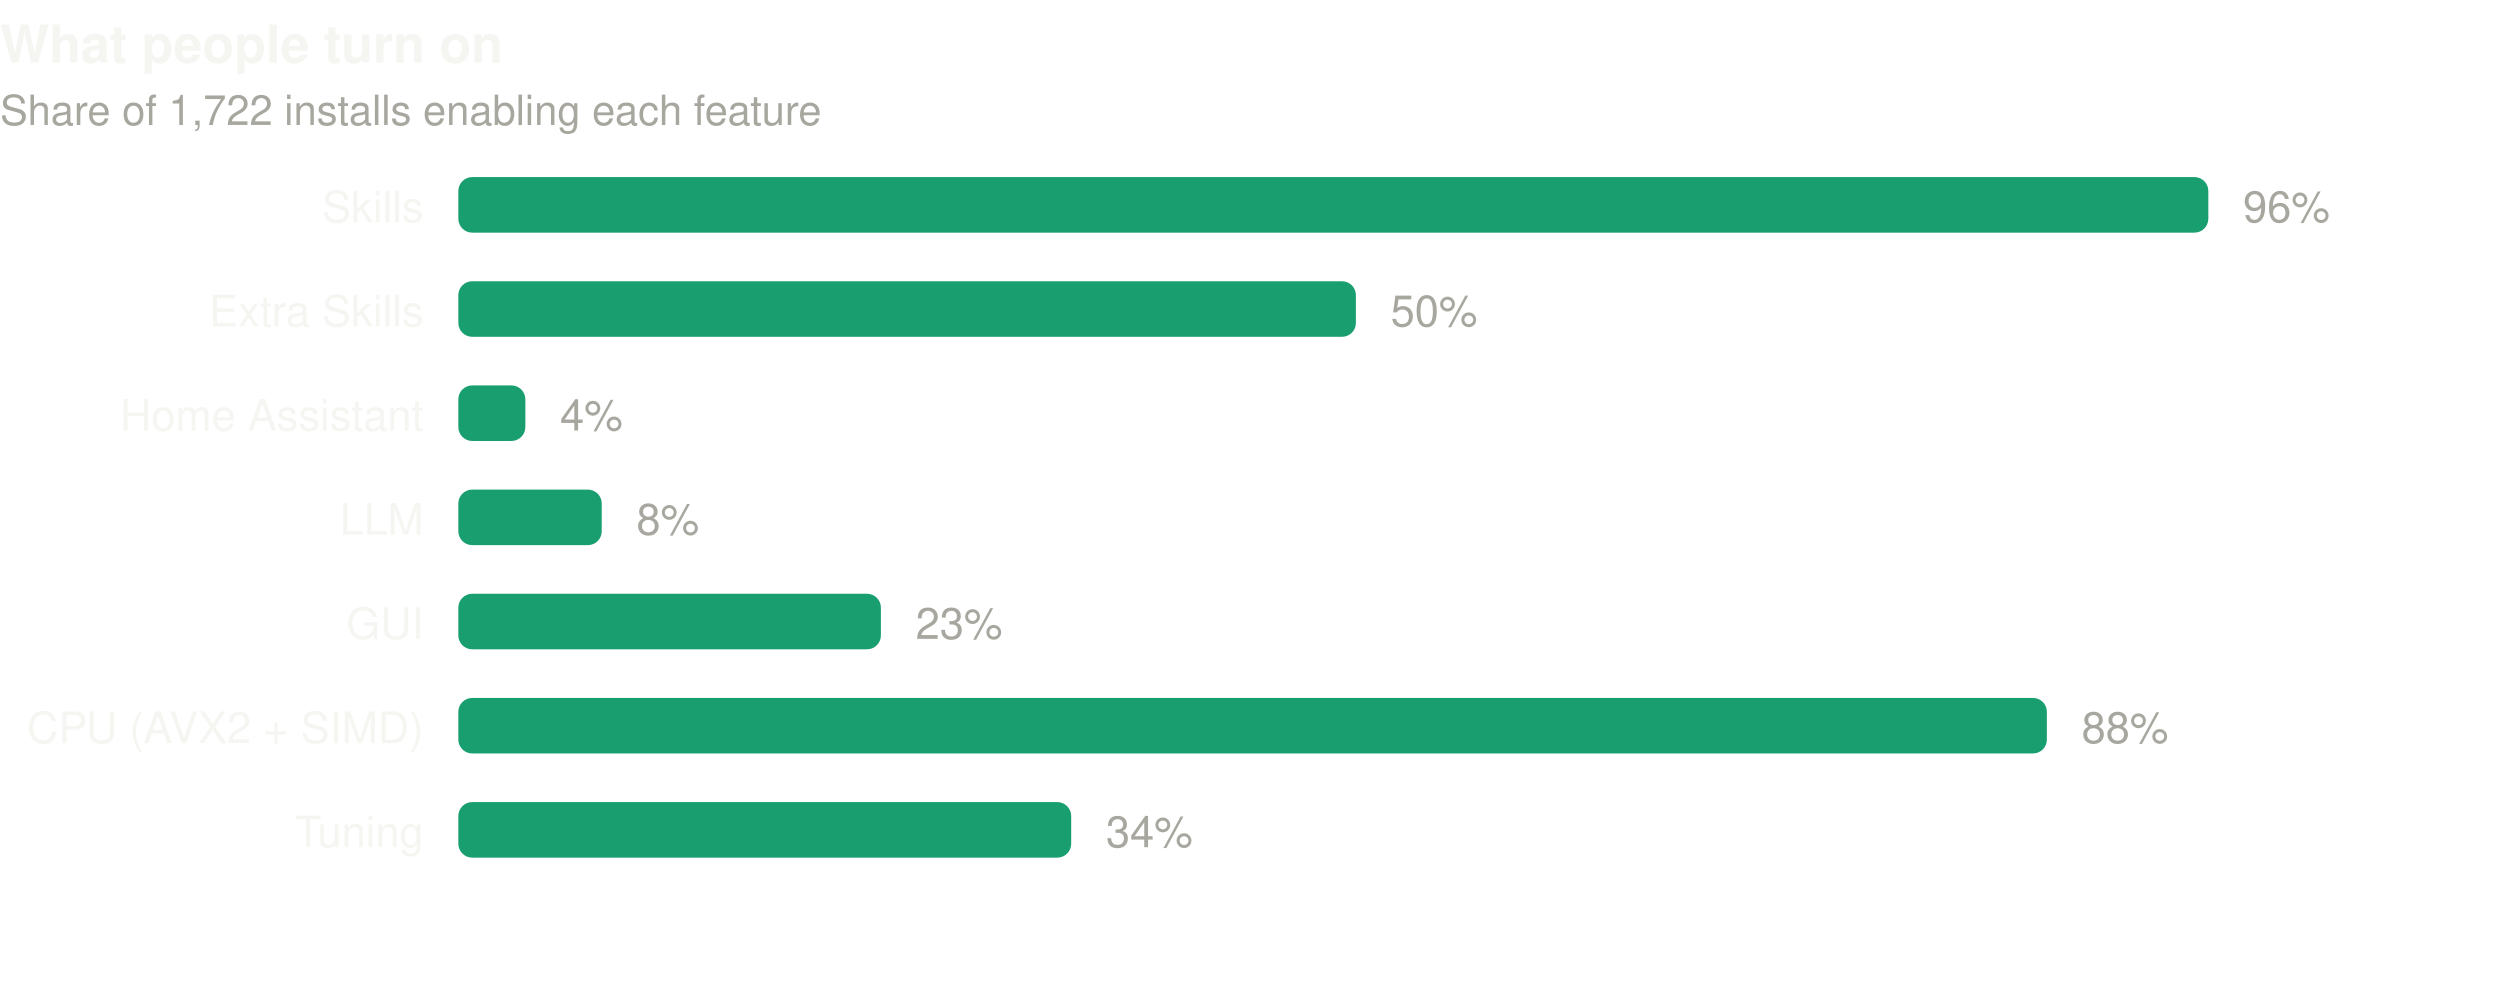
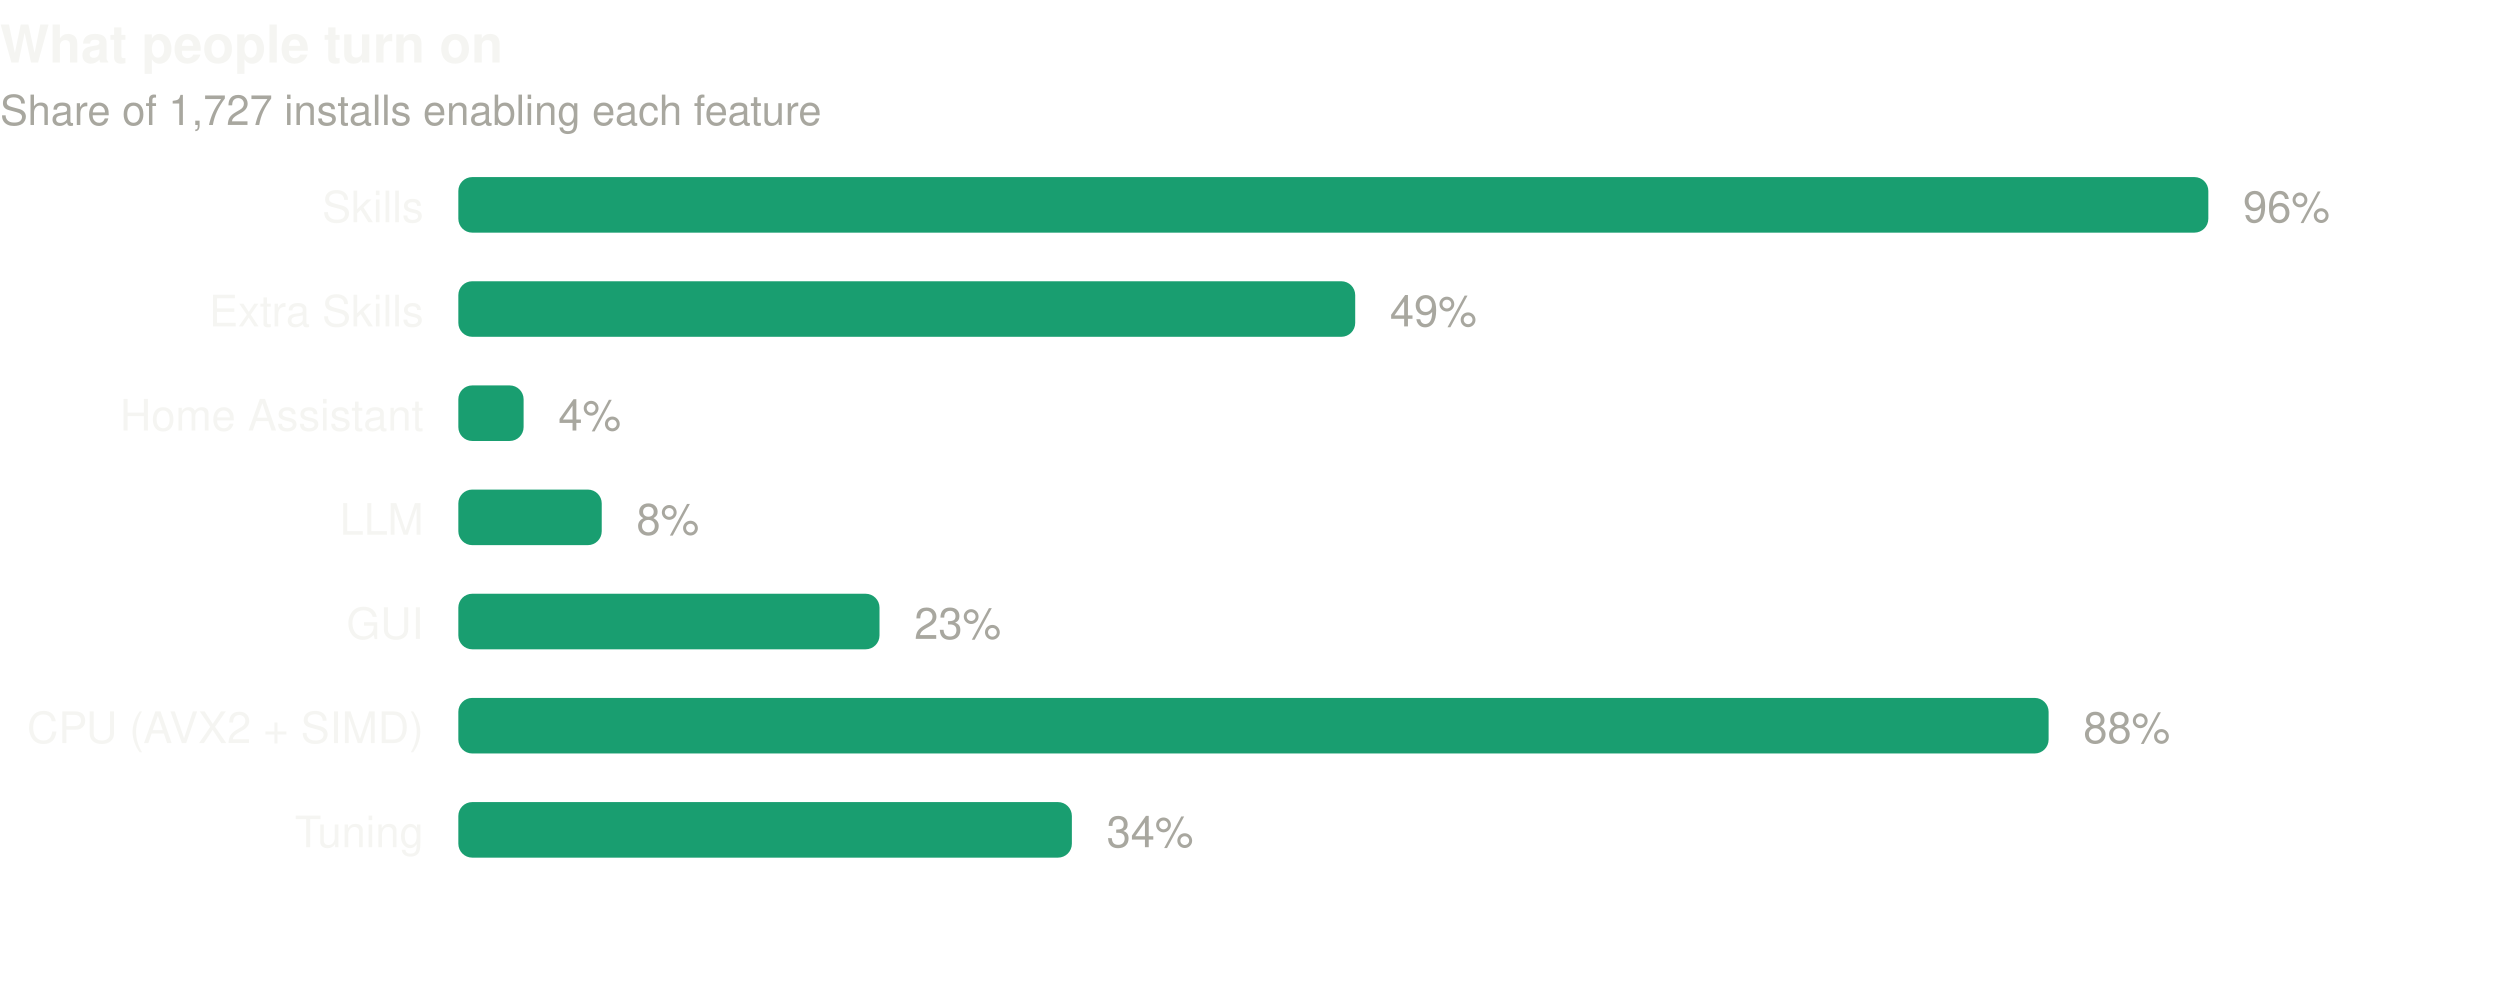
- <svg xmlns="http://www.w3.org/2000/svg" width="720" height="284" viewBox="0 0 720 284" role="img" aria-label="What people turn on. Share of 1,722 installs enabling each feature">
+ <svg xmlns="http://www.w3.org/2000/svg" width="720" height="284" viewBox="0 0 720 284" role="img" aria-label="What people turn on. Share of 1,727 installs enabling each feature">
  <text x="0" y="18" font-family="ui-sans-serif,-apple-system,BlinkMacSystemFont,'Segoe UI',Helvetica,Arial,sans-serif" font-size="15" font-weight="600" fill="#f5f5f2">What people turn on</text>
-   <text x="0" y="36" font-family="ui-sans-serif,-apple-system,BlinkMacSystemFont,'Segoe UI',Helvetica,Arial,sans-serif" font-size="12" fill="#a8a79f">Share of 1,722 installs enabling each feature</text>
+   <text x="0" y="36" font-family="ui-sans-serif,-apple-system,BlinkMacSystemFont,'Segoe UI',Helvetica,Arial,sans-serif" font-size="12" fill="#a8a79f">Share of 1,727 installs enabling each feature</text>
  <text x="122" y="64.0" text-anchor="end" font-family="ui-sans-serif,-apple-system,BlinkMacSystemFont,'Segoe UI',Helvetica,Arial,sans-serif" font-size="12.5" fill="#f5f5f2">Skills</text>
  <rect x="132" y="51.0" width="504.0" height="16" rx="4" fill="#199e70" />
  <text x="646.0" y="64.0" font-family="ui-sans-serif,-apple-system,BlinkMacSystemFont,'Segoe UI',Helvetica,Arial,sans-serif" font-size="12.5" fill="#a8a79f">96%</text>
  <text x="122" y="94.0" text-anchor="end" font-family="ui-sans-serif,-apple-system,BlinkMacSystemFont,'Segoe UI',Helvetica,Arial,sans-serif" font-size="12.5" fill="#f5f5f2">Extra Skills</text>
-   <rect x="132" y="81.0" width="258.5" height="16" rx="4" fill="#199e70" />
-   <text x="400.5" y="94.0" font-family="ui-sans-serif,-apple-system,BlinkMacSystemFont,'Segoe UI',Helvetica,Arial,sans-serif" font-size="12.5" fill="#a8a79f">50%</text>
+   <rect x="132" y="81.0" width="258.3" height="16" rx="4" fill="#199e70" />
+   <text x="400.3" y="94.0" font-family="ui-sans-serif,-apple-system,BlinkMacSystemFont,'Segoe UI',Helvetica,Arial,sans-serif" font-size="12.5" fill="#a8a79f">49%</text>
  <text x="122" y="124.0" text-anchor="end" font-family="ui-sans-serif,-apple-system,BlinkMacSystemFont,'Segoe UI',Helvetica,Arial,sans-serif" font-size="12.5" fill="#f5f5f2">Home Assistant</text>
-   <rect x="132" y="111.0" width="19.3" height="16" rx="4" fill="#199e70" />
-   <text x="161.3" y="124.0" font-family="ui-sans-serif,-apple-system,BlinkMacSystemFont,'Segoe UI',Helvetica,Arial,sans-serif" font-size="12.5" fill="#a8a79f">4%</text>
+   <rect x="132" y="111.0" width="18.8" height="16" rx="4" fill="#199e70" />
+   <text x="160.8" y="124.0" font-family="ui-sans-serif,-apple-system,BlinkMacSystemFont,'Segoe UI',Helvetica,Arial,sans-serif" font-size="12.5" fill="#a8a79f">4%</text>
  <text x="122" y="154.0" text-anchor="end" font-family="ui-sans-serif,-apple-system,BlinkMacSystemFont,'Segoe UI',Helvetica,Arial,sans-serif" font-size="12.5" fill="#f5f5f2">LLM</text>
  <rect x="132" y="141.0" width="41.3" height="16" rx="4" fill="#199e70" />
  <text x="183.3" y="154.0" font-family="ui-sans-serif,-apple-system,BlinkMacSystemFont,'Segoe UI',Helvetica,Arial,sans-serif" font-size="12.5" fill="#a8a79f">8%</text>
  <text x="122" y="184.0" text-anchor="end" font-family="ui-sans-serif,-apple-system,BlinkMacSystemFont,'Segoe UI',Helvetica,Arial,sans-serif" font-size="12.5" fill="#f5f5f2">GUI</text>
-   <rect x="132" y="171.0" width="121.7" height="16" rx="4" fill="#199e70" />
-   <text x="263.7" y="184.0" font-family="ui-sans-serif,-apple-system,BlinkMacSystemFont,'Segoe UI',Helvetica,Arial,sans-serif" font-size="12.5" fill="#a8a79f">23%</text>
+   <rect x="132" y="171.0" width="121.3" height="16" rx="4" fill="#199e70" />
+   <text x="263.3" y="184.0" font-family="ui-sans-serif,-apple-system,BlinkMacSystemFont,'Segoe UI',Helvetica,Arial,sans-serif" font-size="12.5" fill="#a8a79f">23%</text>
  <text x="122" y="214.0" text-anchor="end" font-family="ui-sans-serif,-apple-system,BlinkMacSystemFont,'Segoe UI',Helvetica,Arial,sans-serif" font-size="12.5" fill="#f5f5f2">CPU (AVX2 + SIMD)</text>
-   <rect x="132" y="201.0" width="457.5" height="16" rx="4" fill="#199e70" />
-   <text x="599.5" y="214.0" font-family="ui-sans-serif,-apple-system,BlinkMacSystemFont,'Segoe UI',Helvetica,Arial,sans-serif" font-size="12.5" fill="#a8a79f">88%</text>
+   <rect x="132" y="201.0" width="458.0" height="16" rx="4" fill="#199e70" />
+   <text x="600.0" y="214.0" font-family="ui-sans-serif,-apple-system,BlinkMacSystemFont,'Segoe UI',Helvetica,Arial,sans-serif" font-size="12.5" fill="#a8a79f">88%</text>
  <text x="122" y="244.0" text-anchor="end" font-family="ui-sans-serif,-apple-system,BlinkMacSystemFont,'Segoe UI',Helvetica,Arial,sans-serif" font-size="12.5" fill="#f5f5f2">Tuning</text>
-   <rect x="132" y="231.0" width="176.5" height="16" rx="4" fill="#199e70" />
-   <text x="318.5" y="244.0" font-family="ui-sans-serif,-apple-system,BlinkMacSystemFont,'Segoe UI',Helvetica,Arial,sans-serif" font-size="12.5" fill="#a8a79f">34%</text>
+   <rect x="132" y="231.0" width="176.7" height="16" rx="4" fill="#199e70" />
+   <text x="318.7" y="244.0" font-family="ui-sans-serif,-apple-system,BlinkMacSystemFont,'Segoe UI',Helvetica,Arial,sans-serif" font-size="12.5" fill="#a8a79f">34%</text>
</svg>
